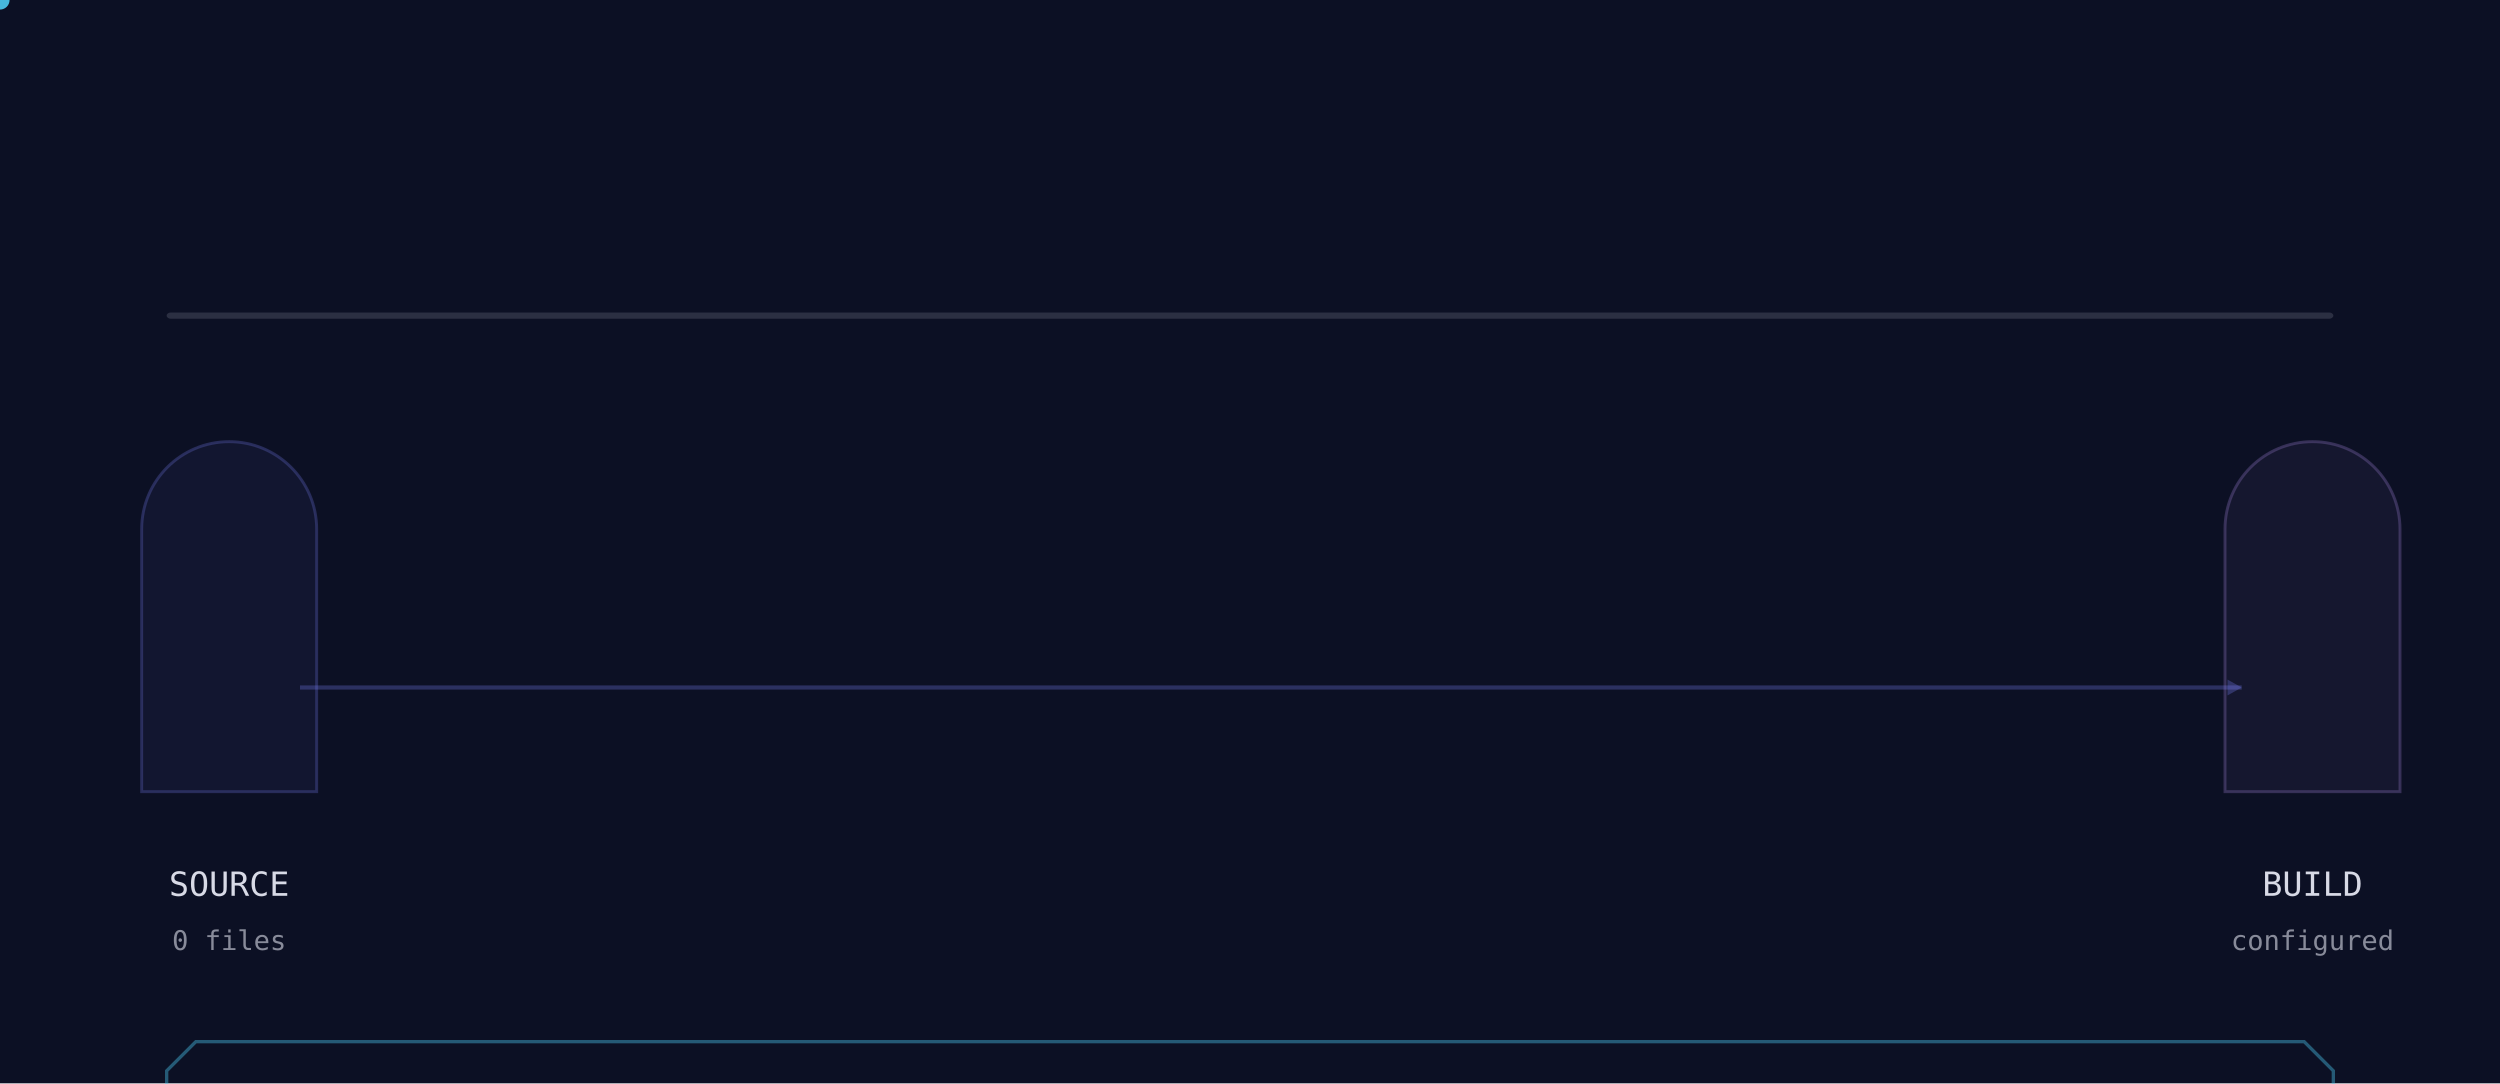
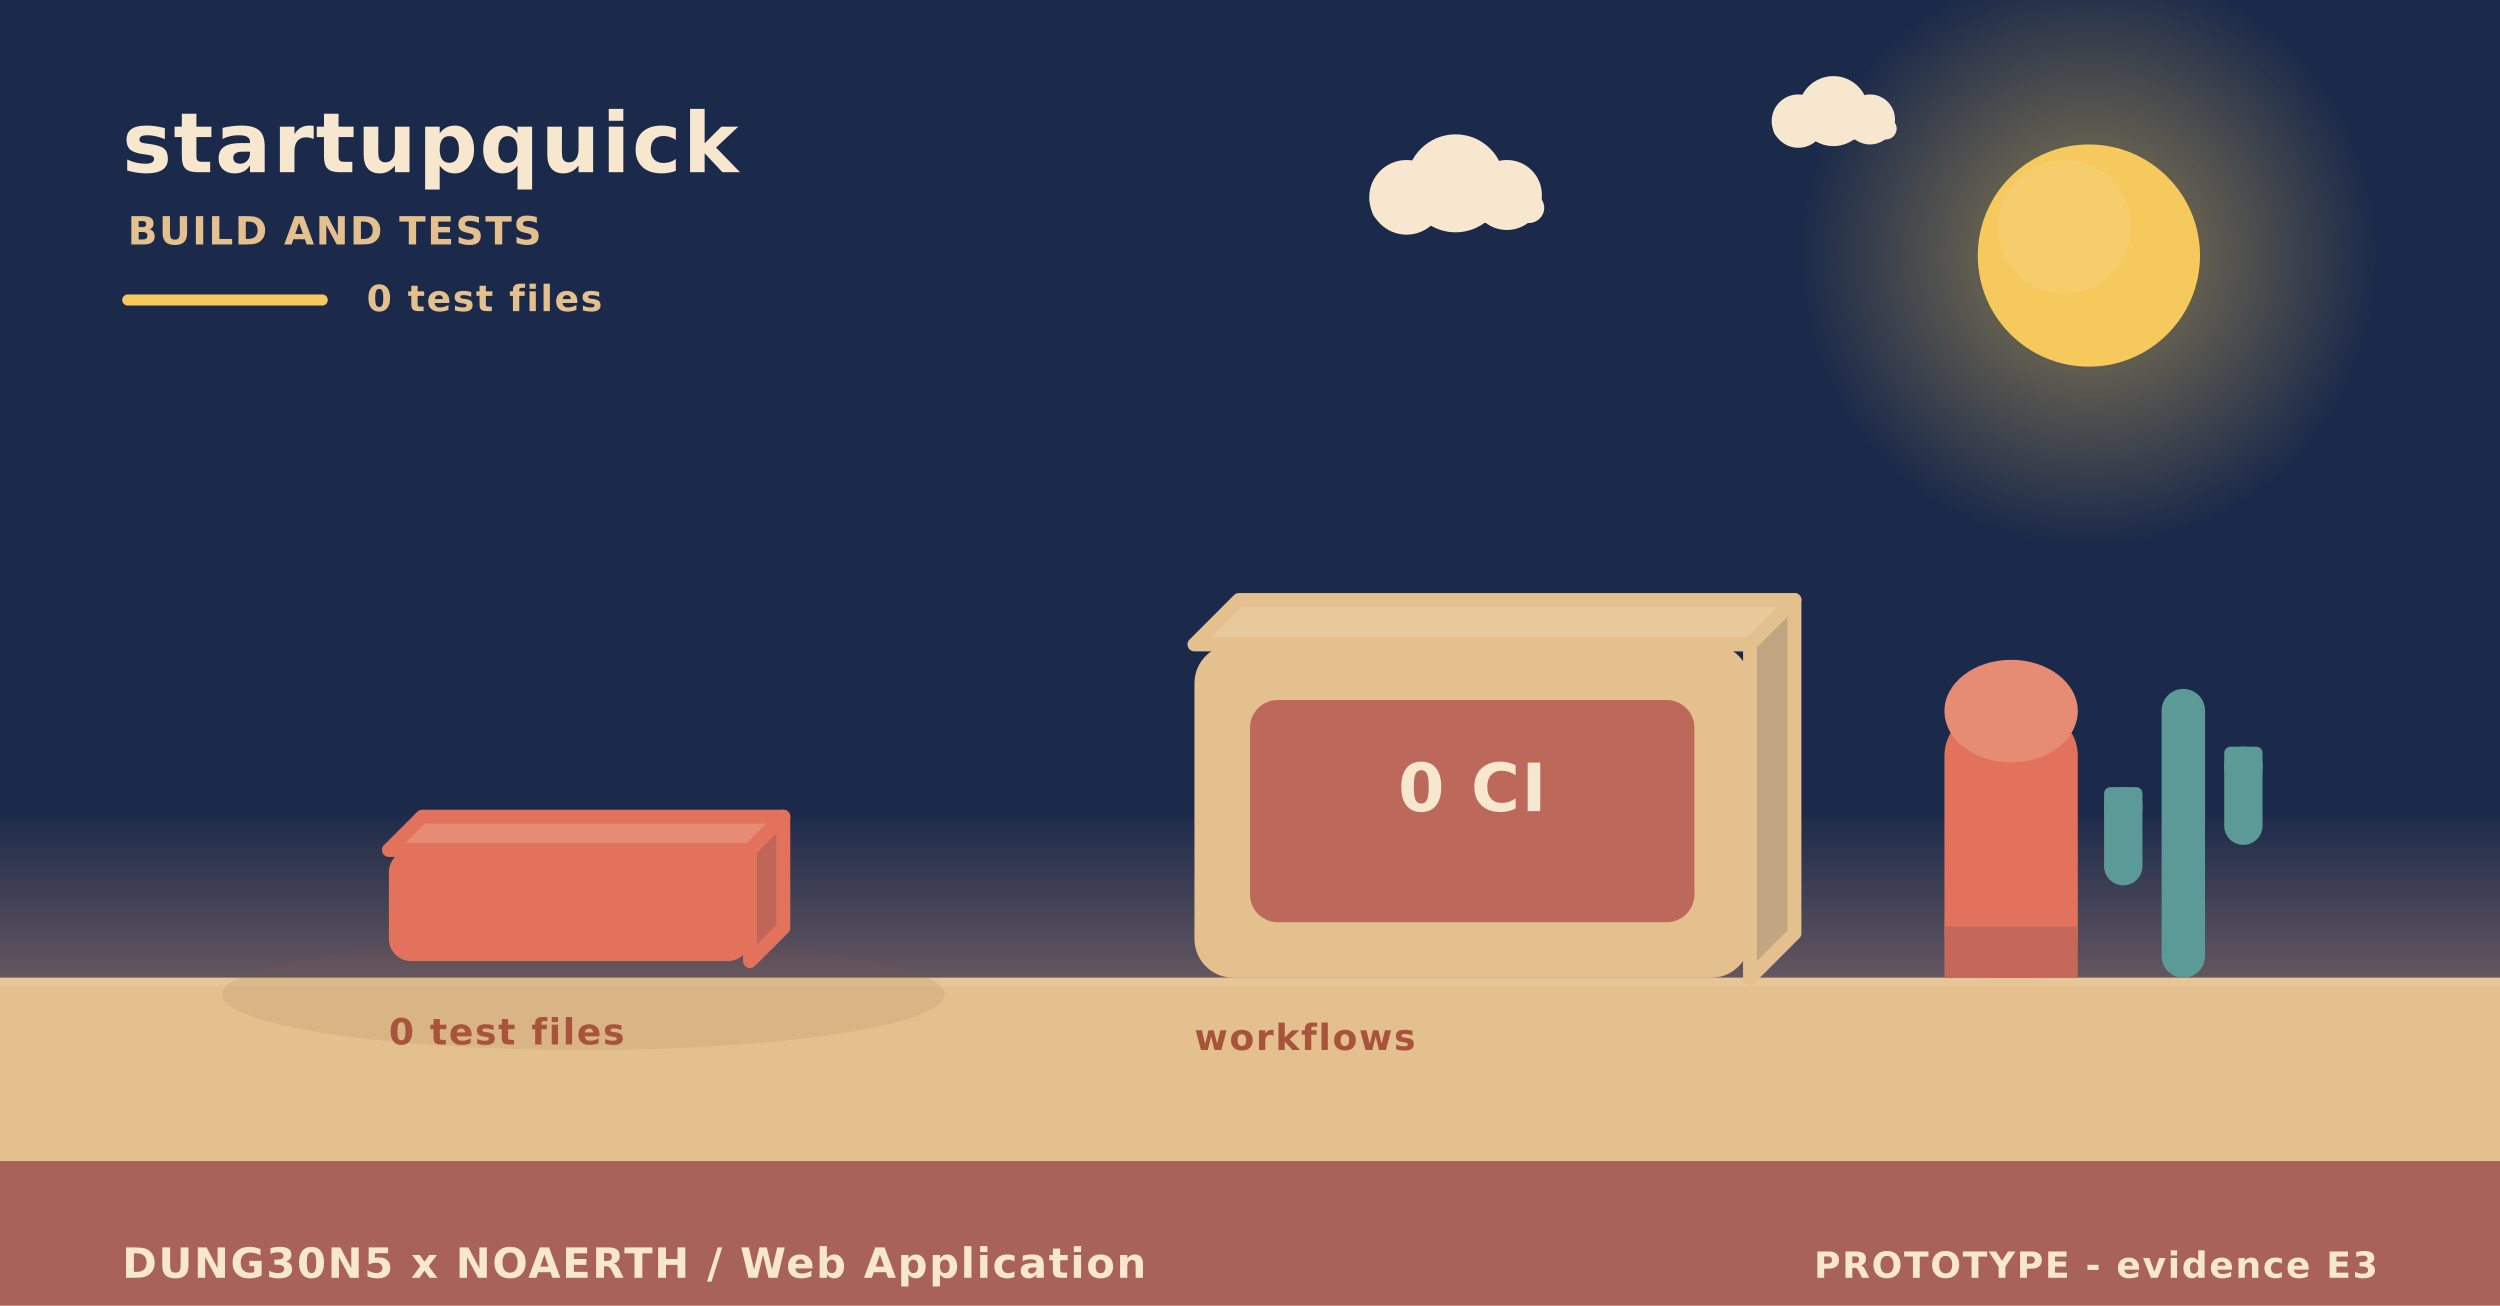
- <svg xmlns="http://www.w3.org/2000/svg" viewBox="0 0 1200 520" width="1200" height="520" role="img" aria-label="startupquick build evidence">
-   <rect width="1200" height="520" fill="#0c1024" />
-   <defs>
-     <linearGradient id="gb" x1="0" y1="0" x2="1" y2="1">
-       <stop offset="0%" stop-color="#7c83ff" />
-       <stop offset="100%" stop-color="#b794f4" />
-     </linearGradient>
-   </defs>
-   <rect x="80.00" y="150.00" width="1040.00" height="3.00" rx="2.00" fill="rgba(238,240,251,0.140)" opacity="1.00" />
-   <path d="M68.00,380.00 L68.00,254.00 A42.00,42.00 0 0 1 152.00,254.00 L152.00,380.00 Z" fill="rgba(124,131,255,0.100)" opacity="0.55" stroke="rgba(124,131,255,0.450)" stroke-width="1.4" />
-   <polygon points="-192.26,189.00 -136.83,221.00 -136.83,157.00 -192.26,125.00" fill="#2c758b" opacity="0.95" />
-   <polygon points="-247.68,221.00 -192.26,253.00 -192.26,189.00 -247.68,157.00" fill="#8f73be" opacity="0.95" />
-   <polygon points="-192.26,125.00 -136.83,157.00 -192.26,189.00 -247.68,157.00" fill="#7c83ff" opacity="0.95" />
-   <text x="110" y="430" font-family="ui-monospace,Menlo,monospace" font-size="16" fill="rgba(238,240,251,0.900)" text-anchor="middle">SOURCE</text>
-   <text x="110" y="456" font-family="ui-monospace,Menlo,monospace" font-size="13" fill="rgba(238,240,251,0.550)" text-anchor="middle">0 files</text>
-   <path d="M1068.00,380.00 L1068.00,254.00 A42.00,42.00 0 0 1 1152.00,254.00 L1152.00,380.00 Z" fill="rgba(183,148,244,0.100)" opacity="0.55" stroke="rgba(183,148,244,0.450)" stroke-width="1.4" />
-   <polygon points="673.77,689.00 729.19,721.00 729.19,657.00 673.77,625.00" fill="#2c758b" opacity="0.95" />
-   <polygon points="618.34,721.00 673.77,753.00 673.77,689.00 618.34,657.00" fill="#8f73be" opacity="0.95" />
-   <polygon points="673.77,625.00 729.19,657.00 673.77,689.00 618.34,657.00" fill="#b794f4" opacity="0.95" />
-   <text x="1110" y="430" font-family="ui-monospace,Menlo,monospace" font-size="16" fill="rgba(238,240,251,0.900)" text-anchor="middle">BUILD</text>
-   <text x="1110" y="456" font-family="ui-monospace,Menlo,monospace" font-size="13" fill="rgba(238,240,251,0.550)" text-anchor="middle">configured</text>
-   <line x1="144.00" y1="330.00" x2="1076.00" y2="330.00" stroke="rgba(124,131,255,0.500)" stroke-width="2.00" opacity="0.55" />
-   <polygon points="1076.00,330.00 1069.20,326.20 1069.20,333.80" fill="rgba(124,131,255,0.500)" opacity="0.55" />
-   <g opacity="0.9">
-     <circle cx="0.00" cy="0.00" r="4.60" fill="#4cc9f0" opacity="1.00" />
-     <animateTransform attributeName="transform" type="translate" values="144.00,330.00 1076.00,330.00" dur="5.967s" begin="0.0s" repeatCount="indefinite" />
-     <animateTransform attributeName="transform" type="translate" values="1076.00,330.00 144.00,330.00" dur="5.967s" begin="2.983s" repeatCount="indefinite" />
+ <svg xmlns="http://www.w3.org/2000/svg" width="900" height="470" viewBox="0 0 900 470" role="img" aria-label="startupquick - how it is verified">
+   <linearGradient id="skyb" x1="0" y1="0" x2="0" y2="1">
+     <stop offset="0" stop-color="#1b2a4a" />
+     <stop offset="0.62" stop-color="#1b2a4a" />
+     <stop offset="1" stop-color="#f3ad8a" />
+   </linearGradient>
+   <rect width="900" height="470" fill="url(#skyb)" />
+   <radialGradient id="sunb">
+     <stop offset="0.35" stop-color="#f5c95c" stop-opacity="0.34" />
+     <stop offset="1" stop-color="#f5c95c" stop-opacity="0" />
+   </radialGradient>
+   <circle cx="752" cy="92" r="104" fill="url(#sunb)" />
+   <circle cx="752" cy="92" r="40" fill="#f5c95c" />
+   <circle cx="743.2" cy="81.6" r="24" fill="#f5d27e" opacity="0.5" />
+   <g>
+     <circle cx="524" cy="66" r="17.64" fill="#f6e7ce" />
+     <circle cx="506.36" cy="71.04" r="13.44" fill="#f6e7ce" />
+     <circle cx="542.48" cy="70.2" r="12.6" fill="#f6e7ce" />
+     <rect x="493.76" y="69.36" width="62.16" height="10.92" rx="5.46" fill="#f6e7ce" />
+     <animateTransform attributeName="transform" type="translate" values="0 0;24 0;0 0" dur="36s" begin="0s" repeatCount="indefinite" />
  </g>
-   <path d="M94.00,500.00 H1106.00 L1120.00,514.00 V546.00 L1106.00,560.00 H94.00 L80.00,546.00 V514.00 Z" fill="none" stroke="rgba(76,201,240,0.500)" stroke-width="1.60" opacity="0.80" />
-   <text x="600" y="536" font-family="ui-monospace,Menlo,monospace" font-size="16" fill="rgba(76,201,240,0.950)" text-anchor="middle">no test suite present in this repository — shown as measured, not implied</text>
+   <g>
+     <circle cx="660" cy="40" r="12.6" fill="#f6e7ce" />
+     <circle cx="647.4" cy="43.6" r="9.6" fill="#f6e7ce" />
+     <circle cx="673.2" cy="43" r="9" fill="#f6e7ce" />
+     <rect x="638.4" y="42.4" width="44.4" height="7.8" rx="3.9" fill="#f6e7ce" />
+     <animateTransform attributeName="transform" type="translate" values="0 0;-18 0;0 0" dur="46s" begin="3s" repeatCount="indefinite" />
+   </g>
+   <rect x="0" y="352" width="900" height="118" fill="#e3c08d" />
+   <rect x="0" y="352" width="900" height="3" fill="#e6c596" />
+   <text x="44" y="62" font-family="Verdana,DejaVu Sans,sans-serif" font-size="30" font-weight="700" letter-spacing="0.6" fill="#f6e7ce" text-anchor="start">startupquick</text>
+   <text x="46" y="88" font-family="Verdana,DejaVu Sans,sans-serif" font-size="14" font-weight="700" letter-spacing="0.6" fill="#e3c08d" text-anchor="start">BUILD AND TESTS</text>
+   <rect x="44" y="106" width="74" height="4" rx="2" fill="#f5c95c" />
+   <text x="132" y="112" font-family="Verdana,DejaVu Sans,sans-serif" font-size="13" font-weight="700" letter-spacing="0.6" fill="#e3c08d" text-anchor="start">0 test files</text>
+   <ellipse cx="210" cy="358" rx="130" ry="20" fill="rgba(138,90,68,0.11)" />
+   <g>
+     <path d="M140,306 L270,306 L282,294 L152,294 Z" fill="#e68c74" stroke="#e2725b" stroke-width="5" stroke-linejoin="round" />
+     <path d="M270,306 L282,294 L282,334 L270,346 Z" fill="#c06658" stroke="#e2725b" stroke-width="5" stroke-linejoin="round" />
+     <rect x="140" y="306" width="130" height="40" rx="8" fill="#e2725b" />
+     <animateTransform attributeName="transform" type="translate" values="0 10;0 0" dur="0.8s" begin="0.5s" fill="freeze" />
+   </g>
+   <text x="140" y="376" font-family="Verdana,DejaVu Sans,sans-serif" font-size="13" font-weight="700" letter-spacing="0.6" fill="#a8543c" text-anchor="start">0 test files</text>
+   <path d="M430,232 L630,232 L646,216 L446,216 Z" fill="#e7c99b" stroke="#e3c08d" stroke-width="5" stroke-linejoin="round" />
+   <path d="M630,232 L646,216 L646,336 L630,352 Z" fill="#c1a682" stroke="#e3c08d" stroke-width="5" stroke-linejoin="round" />
+   <rect x="430" y="232" width="200" height="120" rx="14" fill="#e3c08d" />
+   <rect x="450" y="252" width="160" height="80" rx="10" fill="#ba6458" opacity="0.94" />
+   <text x="530" y="292" font-family="Verdana,DejaVu Sans,sans-serif" font-size="24" font-weight="700" letter-spacing="0.6" fill="#f6e7ce" text-anchor="middle">0 CI</text>
+   <text x="430" y="378" font-family="Verdana,DejaVu Sans,sans-serif" font-size="13" font-weight="700" letter-spacing="0.6" fill="#a8543c" text-anchor="start">workflows</text>
+   <rect x="700" y="256" width="48" height="96" rx="16" fill="#e2725b" />
+   <ellipse cx="724" cy="256" rx="24" ry="18.46" fill="#e68c74" />
+   <rect x="700" y="333.54" width="48" height="18.46" fill="#c66859" />
+   <rect x="778.18" y="248" width="15.64" height="104" rx="7.82" fill="#5b9a97" />
+   <rect x="757.48" y="283.36" width="13.8" height="35.36" rx="6.9" fill="#5b9a97" />
+   <rect x="757.48" y="283.36" width="13.8" height="10.4" rx="2.3" fill="#5b9a97" />
+   <rect x="800.72" y="268.8" width="13.8" height="35.36" rx="6.9" fill="#5b9a97" />
+   <rect x="800.72" y="268.8" width="13.8" height="10.4" rx="2.3" fill="#5b9a97" />
+   <rect x="0" y="418" width="900" height="52" rx="0" fill="#a65c56" opacity="0.94" />
+   <text x="44" y="460" font-family="Verdana,DejaVu Sans,sans-serif" font-size="15" font-weight="700" letter-spacing="0.6" fill="#f6e7ce" text-anchor="start">DUNG30N5 x NOAERTH  /  Web Application</text>
+   <text x="856" y="460" font-family="Verdana,DejaVu Sans,sans-serif" font-size="13" font-weight="700" letter-spacing="0.6" fill="#f6e7ce" text-anchor="end">PROTOTYPE  -  evidence E3</text>
</svg>
